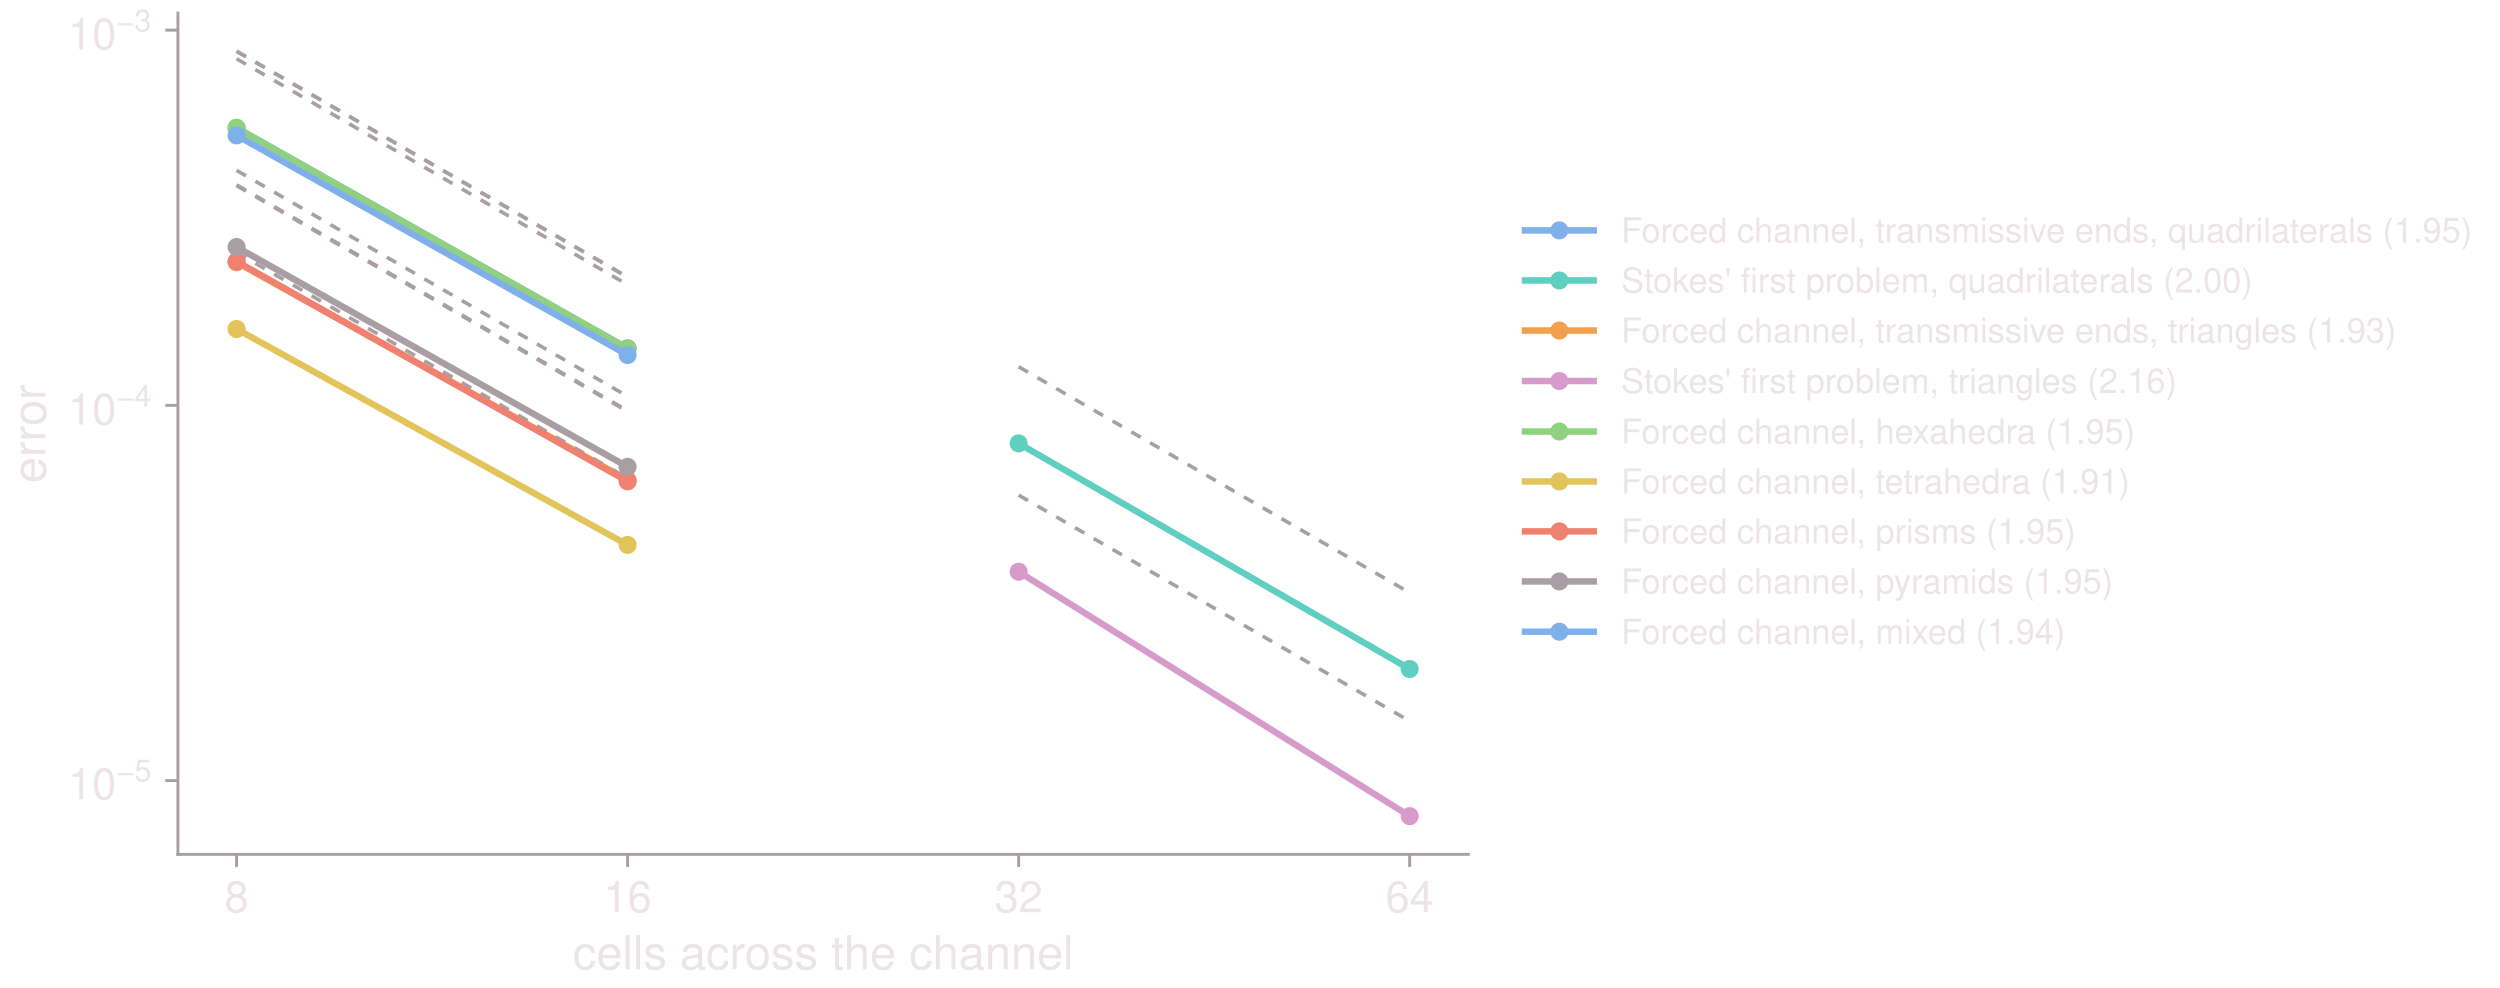
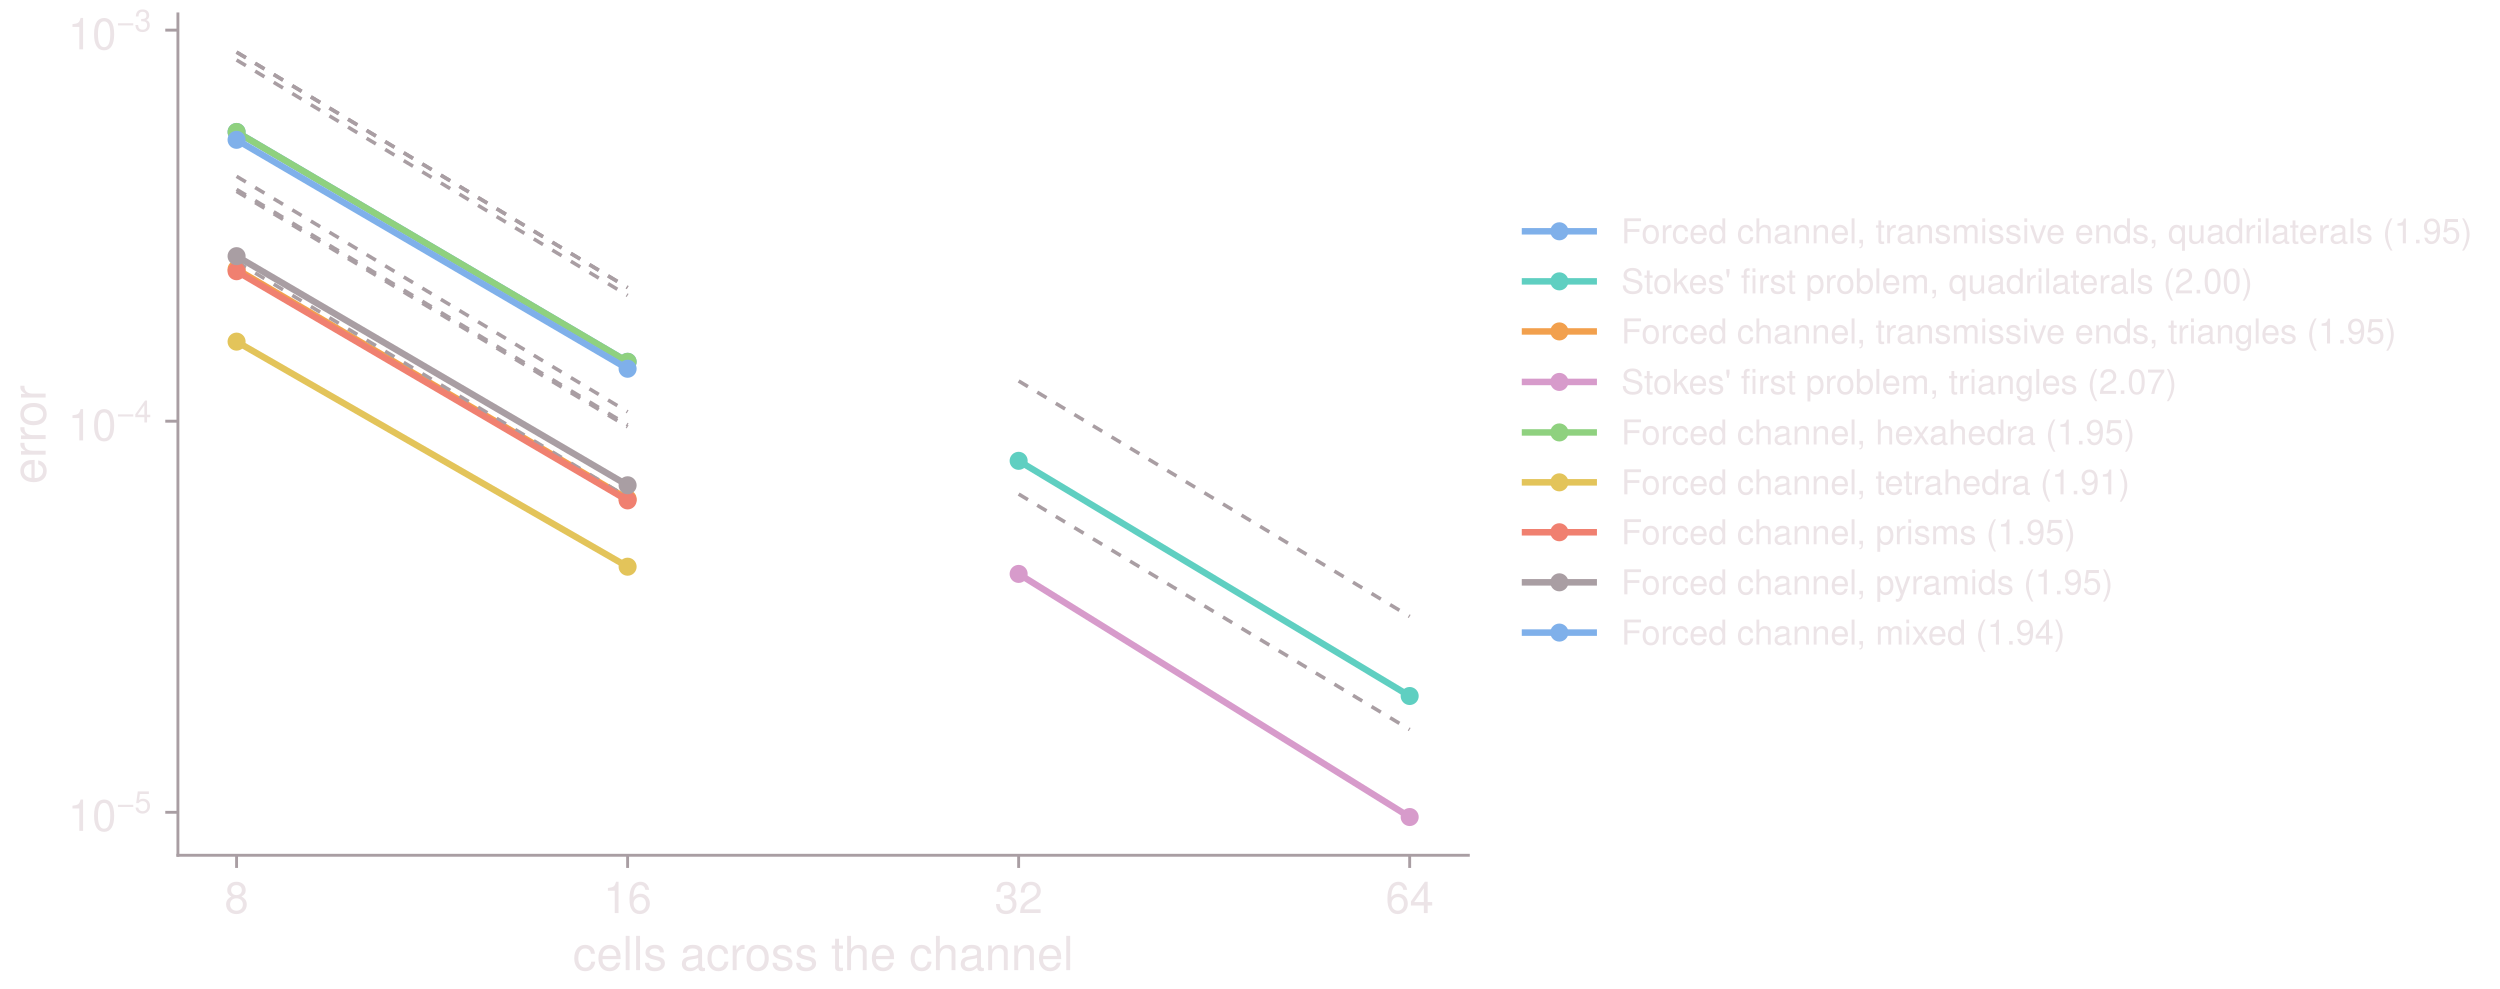
- <svg xmlns="http://www.w3.org/2000/svg" xmlns:xlink="http://www.w3.org/1999/xlink" width="691.872pt" height="273.327pt" viewBox="0 0 691.872 273.327" version="1.1">
+ <svg xmlns="http://www.w3.org/2000/svg" xmlns:xlink="http://www.w3.org/1999/xlink" width="691.872pt" height="273.573pt" viewBox="0 0 691.872 273.573" version="1.1">
  <defs>
    <style type="text/css">*{stroke-linejoin: round; stroke-linecap: butt}</style>
  </defs>
  <g id="figure_1">
    <g id="patch_1">
-       <path d="M 0 273.327  L 691.872 273.327  L 691.872 0  L 0 0  L 0 273.327  z " style="fill: none" />
+       <path d="M 0 273.573  L 691.872 273.573  L 691.872 0  L 0 0  L 0 273.573  z " style="fill: none" />
    </g>
    <g id="axes_1">
      <g id="patch_2">
-         <path d="M 49.239 236.448  L 406.359 236.448  L 406.359 3.6  L 49.239 3.6  L 49.239 236.448  z " style="fill: none" />
+         <path d="M 49.239 236.695  L 406.359 236.695  L 406.359 3.847  L 49.239 3.847  L 49.239 236.695  z " style="fill: none" />
      </g>
      <g id="matplotlib.axis_1">
        <g id="xtick_1">
          <g id="line2d_1">
            <defs>
              <path id="me1e8b48456" d="M 0 0  L 0 3.5  " style="stroke: #a99ea3; stroke-width: 0.8" />
            </defs>
            <g>
-               <use xlink:href="#me1e8b48456" x="65.472" y="236.448" style="fill: #a99ea3; stroke: #a99ea3; stroke-width: 0.8" />
+               <use xlink:href="#me1e8b48456" x="65.472" y="236.695" style="fill: #a99ea3; stroke: #a99ea3; stroke-width: 0.8" />
            </g>
          </g>
          <g id="text_1">
-             <text style="font-size: 12px; font-family: 'Helvetica', 'Arial', 'DejaVu Sans'; text-anchor: middle; fill: #ece4e7" x="65.472" y="252.448" transform="rotate(-0 65.47171 252.4485)">8</text>
+             <text style="font-size: 12px; font-family: 'Helvetica', 'Arial', 'DejaVu Sans'; text-anchor: middle; fill: #ece4e7" x="65.472" y="252.695" transform="rotate(-0 65.47171 252.6953)">8</text>
          </g>
        </g>
        <g id="xtick_2">
          <g id="line2d_2">
            <g>
-               <use xlink:href="#me1e8b48456" x="173.69" y="236.448" style="fill: #a99ea3; stroke: #a99ea3; stroke-width: 0.8" />
+               <use xlink:href="#me1e8b48456" x="173.69" y="236.695" style="fill: #a99ea3; stroke: #a99ea3; stroke-width: 0.8" />
            </g>
          </g>
          <g id="text_2">
-             <text style="font-size: 12px; font-family: 'Helvetica', 'Arial', 'DejaVu Sans'; text-anchor: middle; fill: #ece4e7" x="173.69" y="252.448" transform="rotate(-0 173.6899 252.4485)">16</text>
+             <text style="font-size: 12px; font-family: 'Helvetica', 'Arial', 'DejaVu Sans'; text-anchor: middle; fill: #ece4e7" x="173.69" y="252.695" transform="rotate(-0 173.6899 252.6953)">16</text>
          </g>
        </g>
        <g id="xtick_3">
          <g id="line2d_3">
            <g>
-               <use xlink:href="#me1e8b48456" x="281.908" y="236.448" style="fill: #a99ea3; stroke: #a99ea3; stroke-width: 0.8" />
+               <use xlink:href="#me1e8b48456" x="281.908" y="236.695" style="fill: #a99ea3; stroke: #a99ea3; stroke-width: 0.8" />
            </g>
          </g>
          <g id="text_3">
-             <text style="font-size: 12px; font-family: 'Helvetica', 'Arial', 'DejaVu Sans'; text-anchor: middle; fill: #ece4e7" x="281.908" y="252.448" transform="rotate(-0 281.9081 252.4485)">32</text>
+             <text style="font-size: 12px; font-family: 'Helvetica', 'Arial', 'DejaVu Sans'; text-anchor: middle; fill: #ece4e7" x="281.908" y="252.695" transform="rotate(-0 281.9081 252.6953)">32</text>
          </g>
        </g>
        <g id="xtick_4">
          <g id="line2d_4">
            <g>
-               <use xlink:href="#me1e8b48456" x="390.126" y="236.448" style="fill: #a99ea3; stroke: #a99ea3; stroke-width: 0.8" />
+               <use xlink:href="#me1e8b48456" x="390.126" y="236.695" style="fill: #a99ea3; stroke: #a99ea3; stroke-width: 0.8" />
            </g>
          </g>
          <g id="text_4">
-             <text style="font-size: 12px; font-family: 'Helvetica', 'Arial', 'DejaVu Sans'; text-anchor: middle; fill: #ece4e7" x="390.126" y="252.448" transform="rotate(-0 390.1263 252.4485)">64</text>
+             <text style="font-size: 12px; font-family: 'Helvetica', 'Arial', 'DejaVu Sans'; text-anchor: middle; fill: #ece4e7" x="390.126" y="252.695" transform="rotate(-0 390.1263 252.6953)">64</text>
          </g>
        </g>
        <g id="text_5">
-           <text style="font-size: 13px; font-family: 'Helvetica', 'Arial', 'DejaVu Sans'; text-anchor: middle; fill: #ece4e7" x="227.799" y="268.238" transform="rotate(-0 227.799 268.2375)">cells across the channel</text>
+           <text style="font-size: 13px; font-family: 'Helvetica', 'Arial', 'DejaVu Sans'; text-anchor: middle; fill: #ece4e7" x="227.799" y="268.484" transform="rotate(-0 227.799 268.4843)">cells across the channel</text>
        </g>
      </g>
      <g id="matplotlib.axis_2">
        <g id="ytick_1">
          <g id="line2d_5">
            <defs>
              <path id="m45a4b21da7" d="M 0 0  L -3.5 0  " style="stroke: #a99ea3; stroke-width: 0.8" />
            </defs>
            <g>
-               <use xlink:href="#m45a4b21da7" x="49.239" y="216.029" style="fill: #a99ea3; stroke: #a99ea3; stroke-width: 0.8" />
+               <use xlink:href="#m45a4b21da7" x="49.239" y="224.801" style="fill: #a99ea3; stroke: #a99ea3; stroke-width: 0.8" />
            </g>
          </g>
          <g id="text_6">
-             <g style="fill: #ece4e7" transform="translate(18.83898 221.4295)">
+             <g style="fill: #ece4e7" transform="translate(18.83898 230.2005)">
              <text>
                <tspan x="0" y="-0.269" style="font-size: 12px; font-family: 'Helvetica'; fill: #ece4e7">1</tspan>
                <tspan x="6.674" y="-0.269" style="font-size: 12px; font-family: 'Helvetica'; fill: #ece4e7">0</tspan>
                <tspan x="13.463" y="-5.225" style="font-size: 8.4px; font-family: 'Helvetica'; fill: #ece4e7">−</tspan>
                <tspan x="18.368" y="-5.225" style="font-size: 8.4px; font-family: 'Helvetica'; fill: #ece4e7">5</tspan>
              </text>
            </g>
          </g>
        </g>
        <g id="ytick_2">
          <g id="line2d_6">
            <g>
-               <use xlink:href="#m45a4b21da7" x="49.239" y="112.185" style="fill: #a99ea3; stroke: #a99ea3; stroke-width: 0.8" />
+               <use xlink:href="#m45a4b21da7" x="49.239" y="116.57" style="fill: #a99ea3; stroke: #a99ea3; stroke-width: 0.8" />
            </g>
          </g>
          <g id="text_7">
-             <g style="fill: #ece4e7" transform="translate(18.83898 117.6447)">
+             <g style="fill: #ece4e7" transform="translate(18.83898 122.0303)">
              <text>
                <tspan x="0" y="-0.149" style="font-size: 12px; font-family: 'Helvetica'; fill: #ece4e7">1</tspan>
                <tspan x="6.674" y="-0.149" style="font-size: 12px; font-family: 'Helvetica'; fill: #ece4e7">0</tspan>
                <tspan x="13.463" y="-5.105" style="font-size: 8.4px; font-family: 'Helvetica'; fill: #ece4e7">−</tspan>
                <tspan x="18.368" y="-5.105" style="font-size: 8.4px; font-family: 'Helvetica'; fill: #ece4e7">4</tspan>
              </text>
            </g>
          </g>
        </g>
        <g id="ytick_3">
          <g id="line2d_7">
            <g>
              <use xlink:href="#m45a4b21da7" x="49.239" y="8.34" style="fill: #a99ea3; stroke: #a99ea3; stroke-width: 0.8" />
            </g>
          </g>
          <g id="text_8">
            <g style="fill: #ece4e7" transform="translate(18.83898 13.8)">
              <text>
                <tspan x="0" y="-0.16" style="font-size: 12px; font-family: 'Helvetica'; fill: #ece4e7">1</tspan>
                <tspan x="6.674" y="-0.16" style="font-size: 12px; font-family: 'Helvetica'; fill: #ece4e7">0</tspan>
                <tspan x="13.463" y="-5.116" style="font-size: 8.4px; font-family: 'Helvetica'; fill: #ece4e7">−</tspan>
                <tspan x="18.368" y="-5.116" style="font-size: 8.4px; font-family: 'Helvetica'; fill: #ece4e7">3</tspan>
              </text>
            </g>
          </g>
        </g>
        <g id="text_9">
-           <text style="font-size: 13px; font-family: 'Helvetica', 'Arial', 'DejaVu Sans'; text-anchor: middle; fill: #ece4e7" x="12.63" y="120.024" transform="rotate(-90 12.63 120.0245)">error</text>
+           <text style="font-size: 13px; font-family: 'Helvetica', 'Arial', 'DejaVu Sans'; text-anchor: middle; fill: #ece4e7" x="12.63" y="120.271" transform="rotate(-90 12.63 120.2713)">error</text>
        </g>
      </g>
      <g id="line2d_8">
-         <path d="M 65.472 14.184  L 173.69 76.705  " clip-path="url(#pefec78cac5)" style="fill: none; stroke-dasharray: 3,3; stroke-dashoffset: 0; stroke: #a99ea3" />
+         <path d="M 65.472 14.431  L 173.69 79.592  " clip-path="url(#pfa97132519)" style="fill: none; stroke-dasharray: 3,3; stroke-dashoffset: 0; stroke: #a99ea3" />
      </g>
      <g id="line2d_9">
-         <path d="M 65.472 35.381  L 173.69 96.411  " clip-path="url(#pefec78cac5)" style="fill: none; stroke: #7fb0ea; stroke-width: 1.8; stroke-linecap: square" />
+         <path d="M 65.472 36.523  L 173.69 100.13  " clip-path="url(#pfa97132519)" style="fill: none; stroke: #7fb0ea; stroke-width: 1.8; stroke-linecap: square" />
        <defs>
          <path id="m26dd2afae7" d="M 0 2  C 0.53 2 1.039 1.789 1.414 1.414  C 1.789 1.039 2 0.53 2 0  C 2 -0.53 1.789 -1.039 1.414 -1.414  C 1.039 -1.789 0.53 -2 0 -2  C -0.53 -2 -1.039 -1.789 -1.414 -1.414  C -1.789 -1.039 -2 -0.53 -2 0  C -2 0.53 -1.789 1.039 -1.414 1.414  C -1.039 1.789 -0.53 2 0 2  z " style="stroke: #7fb0ea" />
        </defs>
-         <g clip-path="url(#pefec78cac5)">
-           <use xlink:href="#m26dd2afae7" x="65.472" y="35.381" style="fill: #7fb0ea; stroke: #7fb0ea" />
-           <use xlink:href="#m26dd2afae7" x="173.69" y="96.411" style="fill: #7fb0ea; stroke: #7fb0ea" />
+         <g clip-path="url(#pfa97132519)">
+           <use xlink:href="#m26dd2afae7" x="65.472" y="36.523" style="fill: #7fb0ea; stroke: #7fb0ea" />
+           <use xlink:href="#m26dd2afae7" x="173.69" y="100.13" style="fill: #7fb0ea; stroke: #7fb0ea" />
        </g>
      </g>
      <g id="line2d_10">
-         <path d="M 281.908 101.507  L 390.126 164.028  " clip-path="url(#pefec78cac5)" style="fill: none; stroke-dasharray: 3,3; stroke-dashoffset: 0; stroke: #a99ea3" />
+         <path d="M 281.908 105.442  L 390.126 170.603  " clip-path="url(#pfa97132519)" style="fill: none; stroke-dasharray: 3,3; stroke-dashoffset: 0; stroke: #a99ea3" />
      </g>
      <g id="line2d_11">
-         <path d="M 281.908 122.704  L 390.126 185.152  " clip-path="url(#pefec78cac5)" style="fill: none; stroke: #5fcfc1; stroke-width: 1.8; stroke-linecap: square" />
+         <path d="M 281.908 127.534  L 390.126 192.619  " clip-path="url(#pfa97132519)" style="fill: none; stroke: #5fcfc1; stroke-width: 1.8; stroke-linecap: square" />
        <defs>
          <path id="m19acd6ae64" d="M 0 2  C 0.53 2 1.039 1.789 1.414 1.414  C 1.789 1.039 2 0.53 2 0  C 2 -0.53 1.789 -1.039 1.414 -1.414  C 1.039 -1.789 0.53 -2 0 -2  C -0.53 -2 -1.039 -1.789 -1.414 -1.414  C -1.789 -1.039 -2 -0.53 -2 0  C -2 0.53 -1.789 1.039 -1.414 1.414  C -1.039 1.789 -0.53 2 0 2  z " style="stroke: #5fcfc1" />
        </defs>
-         <g clip-path="url(#pefec78cac5)">
-           <use xlink:href="#m19acd6ae64" x="281.908" y="122.704" style="fill: #5fcfc1; stroke: #5fcfc1" />
-           <use xlink:href="#m19acd6ae64" x="390.126" y="185.152" style="fill: #5fcfc1; stroke: #5fcfc1" />
+         <g clip-path="url(#pfa97132519)">
+           <use xlink:href="#m19acd6ae64" x="281.908" y="127.534" style="fill: #5fcfc1; stroke: #5fcfc1" />
+           <use xlink:href="#m19acd6ae64" x="390.126" y="192.619" style="fill: #5fcfc1; stroke: #5fcfc1" />
        </g>
      </g>
      <g id="line2d_12">
-         <path d="M 65.472 51.381  L 173.69 113.901  " clip-path="url(#pefec78cac5)" style="fill: none; stroke-dasharray: 3,3; stroke-dashoffset: 0; stroke: #a99ea3" />
+         <path d="M 65.472 52.424  L 173.69 117.585  " clip-path="url(#pfa97132519)" style="fill: none; stroke-dasharray: 3,3; stroke-dashoffset: 0; stroke: #a99ea3" />
      </g>
      <g id="line2d_13">
-         <path d="M 65.472 72.577  L 173.69 132.842  " clip-path="url(#pefec78cac5)" style="fill: none; stroke: #f2a04d; stroke-width: 1.8; stroke-linecap: square" />
+         <path d="M 65.472 74.516  L 173.69 138.074  " clip-path="url(#pfa97132519)" style="fill: none; stroke: #f2a04d; stroke-width: 1.8; stroke-linecap: square" />
        <defs>
          <path id="m9703caf3a8" d="M 0 2  C 0.53 2 1.039 1.789 1.414 1.414  C 1.789 1.039 2 0.53 2 0  C 2 -0.53 1.789 -1.039 1.414 -1.414  C 1.039 -1.789 0.53 -2 0 -2  C -0.53 -2 -1.039 -1.789 -1.414 -1.414  C -1.789 -1.039 -2 -0.53 -2 0  C -2 0.53 -1.789 1.039 -1.414 1.414  C -1.039 1.789 -0.53 2 0 2  z " style="stroke: #f2a04d" />
        </defs>
-         <g clip-path="url(#pefec78cac5)">
-           <use xlink:href="#m9703caf3a8" x="65.472" y="72.577" style="fill: #f2a04d; stroke: #f2a04d" />
-           <use xlink:href="#m9703caf3a8" x="173.69" y="132.842" style="fill: #f2a04d; stroke: #f2a04d" />
+         <g clip-path="url(#pfa97132519)">
+           <use xlink:href="#m9703caf3a8" x="65.472" y="74.516" style="fill: #f2a04d; stroke: #f2a04d" />
+           <use xlink:href="#m9703caf3a8" x="173.69" y="138.074" style="fill: #f2a04d; stroke: #f2a04d" />
        </g>
      </g>
      <g id="line2d_14">
-         <path d="M 281.908 137.034  L 390.126 199.555  " clip-path="url(#pefec78cac5)" style="fill: none; stroke-dasharray: 3,3; stroke-dashoffset: 0; stroke: #a99ea3" />
+         <path d="M 281.908 136.737  L 390.126 201.898  " clip-path="url(#pfa97132519)" style="fill: none; stroke-dasharray: 3,3; stroke-dashoffset: 0; stroke: #a99ea3" />
      </g>
      <g id="line2d_15">
-         <path d="M 281.908 158.231  L 390.126 225.864  " clip-path="url(#pefec78cac5)" style="fill: none; stroke: #d79bcb; stroke-width: 1.8; stroke-linecap: square" />
+         <path d="M 281.908 158.829  L 390.126 226.111  " clip-path="url(#pfa97132519)" style="fill: none; stroke: #d79bcb; stroke-width: 1.8; stroke-linecap: square" />
        <defs>
          <path id="mfb42b9c7f6" d="M 0 2  C 0.53 2 1.039 1.789 1.414 1.414  C 1.789 1.039 2 0.53 2 0  C 2 -0.53 1.789 -1.039 1.414 -1.414  C 1.039 -1.789 0.53 -2 0 -2  C -0.53 -2 -1.039 -1.789 -1.414 -1.414  C -1.789 -1.039 -2 -0.53 -2 0  C -2 0.53 -1.789 1.039 -1.414 1.414  C -1.039 1.789 -0.53 2 0 2  z " style="stroke: #d79bcb" />
        </defs>
-         <g clip-path="url(#pefec78cac5)">
-           <use xlink:href="#mfb42b9c7f6" x="281.908" y="158.231" style="fill: #d79bcb; stroke: #d79bcb" />
-           <use xlink:href="#mfb42b9c7f6" x="390.126" y="225.864" style="fill: #d79bcb; stroke: #d79bcb" />
+         <g clip-path="url(#pfa97132519)">
+           <use xlink:href="#mfb42b9c7f6" x="281.908" y="158.829" style="fill: #d79bcb; stroke: #d79bcb" />
+           <use xlink:href="#mfb42b9c7f6" x="390.126" y="226.111" style="fill: #d79bcb; stroke: #d79bcb" />
        </g>
      </g>
      <g id="line2d_16">
-         <path d="M 65.472 14.184  L 173.69 76.705  " clip-path="url(#pefec78cac5)" style="fill: none; stroke-dasharray: 3,3; stroke-dashoffset: 0; stroke: #a99ea3" />
+         <path d="M 65.472 14.431  L 173.69 79.592  " clip-path="url(#pfa97132519)" style="fill: none; stroke-dasharray: 3,3; stroke-dashoffset: 0; stroke: #a99ea3" />
      </g>
      <g id="line2d_17">
-         <path d="M 65.472 35.381  L 173.69 96.411  " clip-path="url(#pefec78cac5)" style="fill: none; stroke: #8fd17f; stroke-width: 1.8; stroke-linecap: square" />
+         <path d="M 65.472 36.523  L 173.69 100.13  " clip-path="url(#pfa97132519)" style="fill: none; stroke: #8fd17f; stroke-width: 1.8; stroke-linecap: square" />
        <defs>
          <path id="m84d3124c6a" d="M 0 2  C 0.53 2 1.039 1.789 1.414 1.414  C 1.789 1.039 2 0.53 2 0  C 2 -0.53 1.789 -1.039 1.414 -1.414  C 1.039 -1.789 0.53 -2 0 -2  C -0.53 -2 -1.039 -1.789 -1.414 -1.414  C -1.789 -1.039 -2 -0.53 -2 0  C -2 0.53 -1.789 1.039 -1.414 1.414  C -1.039 1.789 -0.53 2 0 2  z " style="stroke: #8fd17f" />
        </defs>
-         <g clip-path="url(#pefec78cac5)">
-           <use xlink:href="#m84d3124c6a" x="65.472" y="35.381" style="fill: #8fd17f; stroke: #8fd17f" />
-           <use xlink:href="#m84d3124c6a" x="173.69" y="96.411" style="fill: #8fd17f; stroke: #8fd17f" />
+         <g clip-path="url(#pfa97132519)">
+           <use xlink:href="#m84d3124c6a" x="65.472" y="36.523" style="fill: #8fd17f; stroke: #8fd17f" />
+           <use xlink:href="#m84d3124c6a" x="173.69" y="100.13" style="fill: #8fd17f; stroke: #8fd17f" />
        </g>
      </g>
      <g id="line2d_18">
-         <path d="M 65.472 69.855  L 173.69 132.376  " clip-path="url(#pefec78cac5)" style="fill: none; stroke-dasharray: 3,3; stroke-dashoffset: 0; stroke: #a99ea3" />
+         <path d="M 65.472 72.453  L 173.69 137.614  " clip-path="url(#pfa97132519)" style="fill: none; stroke-dasharray: 3,3; stroke-dashoffset: 0; stroke: #a99ea3" />
      </g>
      <g id="line2d_19">
-         <path d="M 65.472 91.052  L 173.69 150.818  " clip-path="url(#pefec78cac5)" style="fill: none; stroke: #e3c45a; stroke-width: 1.8; stroke-linecap: square" />
+         <path d="M 65.472 94.545  L 173.69 156.835  " clip-path="url(#pfa97132519)" style="fill: none; stroke: #e3c45a; stroke-width: 1.8; stroke-linecap: square" />
        <defs>
          <path id="m2d929ddf37" d="M 0 2  C 0.53 2 1.039 1.789 1.414 1.414  C 1.789 1.039 2 0.53 2 0  C 2 -0.53 1.789 -1.039 1.414 -1.414  C 1.039 -1.789 0.53 -2 0 -2  C -0.53 -2 -1.039 -1.789 -1.414 -1.414  C -1.789 -1.039 -2 -0.53 -2 0  C -2 0.53 -1.789 1.039 -1.414 1.414  C -1.039 1.789 -0.53 2 0 2  z " style="stroke: #e3c45a" />
        </defs>
-         <g clip-path="url(#pefec78cac5)">
-           <use xlink:href="#m2d929ddf37" x="65.472" y="91.052" style="fill: #e3c45a; stroke: #e3c45a" />
-           <use xlink:href="#m2d929ddf37" x="173.69" y="150.818" style="fill: #e3c45a; stroke: #e3c45a" />
+         <g clip-path="url(#pfa97132519)">
+           <use xlink:href="#m2d929ddf37" x="65.472" y="94.545" style="fill: #e3c45a; stroke: #e3c45a" />
+           <use xlink:href="#m2d929ddf37" x="173.69" y="156.835" style="fill: #e3c45a; stroke: #e3c45a" />
        </g>
      </g>
      <g id="line2d_20">
-         <path d="M 65.472 51.161  L 173.69 113.681  " clip-path="url(#pefec78cac5)" style="fill: none; stroke-dasharray: 3,3; stroke-dashoffset: 0; stroke: #a99ea3" />
+         <path d="M 65.472 52.969  L 173.69 118.13  " clip-path="url(#pfa97132519)" style="fill: none; stroke-dasharray: 3,3; stroke-dashoffset: 0; stroke: #a99ea3" />
      </g>
      <g id="line2d_21">
-         <path d="M 65.472 72.357  L 173.69 133.212  " clip-path="url(#pefec78cac5)" style="fill: none; stroke: #f08070; stroke-width: 1.8; stroke-linecap: square" />
+         <path d="M 65.472 75.061  L 173.69 138.486  " clip-path="url(#pfa97132519)" style="fill: none; stroke: #f08070; stroke-width: 1.8; stroke-linecap: square" />
        <defs>
          <path id="m93b86efb24" d="M 0 2  C 0.53 2 1.039 1.789 1.414 1.414  C 1.789 1.039 2 0.53 2 0  C 2 -0.53 1.789 -1.039 1.414 -1.414  C 1.039 -1.789 0.53 -2 0 -2  C -0.53 -2 -1.039 -1.789 -1.414 -1.414  C -1.789 -1.039 -2 -0.53 -2 0  C -2 0.53 -1.789 1.039 -1.414 1.414  C -1.039 1.789 -0.53 2 0 2  z " style="stroke: #f08070" />
        </defs>
-         <g clip-path="url(#pefec78cac5)">
-           <use xlink:href="#m93b86efb24" x="65.472" y="72.357" style="fill: #f08070; stroke: #f08070" />
-           <use xlink:href="#m93b86efb24" x="173.69" y="133.212" style="fill: #f08070; stroke: #f08070" />
+         <g clip-path="url(#pfa97132519)">
+           <use xlink:href="#m93b86efb24" x="65.472" y="75.061" style="fill: #f08070; stroke: #f08070" />
+           <use xlink:href="#m93b86efb24" x="173.69" y="138.486" style="fill: #f08070; stroke: #f08070" />
        </g>
      </g>
      <g id="line2d_22">
-         <path d="M 65.472 47.163  L 173.69 109.684  " clip-path="url(#pefec78cac5)" style="fill: none; stroke-dasharray: 3,3; stroke-dashoffset: 0; stroke: #a99ea3" />
+         <path d="M 65.472 48.803  L 173.69 113.964  " clip-path="url(#pfa97132519)" style="fill: none; stroke-dasharray: 3,3; stroke-dashoffset: 0; stroke: #a99ea3" />
      </g>
      <g id="line2d_23">
-         <path d="M 65.472 68.36  L 173.69 129.196  " clip-path="url(#pefec78cac5)" style="fill: none; stroke: #a99ea3; stroke-width: 1.8; stroke-linecap: square" />
+         <path d="M 65.472 70.895  L 173.69 134.3  " clip-path="url(#pfa97132519)" style="fill: none; stroke: #a99ea3; stroke-width: 1.8; stroke-linecap: square" />
        <defs>
          <path id="m0e57c3d535" d="M 0 2  C 0.53 2 1.039 1.789 1.414 1.414  C 1.789 1.039 2 0.53 2 0  C 2 -0.53 1.789 -1.039 1.414 -1.414  C 1.039 -1.789 0.53 -2 0 -2  C -0.53 -2 -1.039 -1.789 -1.414 -1.414  C -1.789 -1.039 -2 -0.53 -2 0  C -2 0.53 -1.789 1.039 -1.414 1.414  C -1.039 1.789 -0.53 2 0 2  z " style="stroke: #a99ea3" />
        </defs>
-         <g clip-path="url(#pefec78cac5)">
-           <use xlink:href="#m0e57c3d535" x="65.472" y="68.36" style="fill: #a99ea3; stroke: #a99ea3" />
-           <use xlink:href="#m0e57c3d535" x="173.69" y="129.196" style="fill: #a99ea3; stroke: #a99ea3" />
+         <g clip-path="url(#pfa97132519)">
+           <use xlink:href="#m0e57c3d535" x="65.472" y="70.895" style="fill: #a99ea3; stroke: #a99ea3" />
+           <use xlink:href="#m0e57c3d535" x="173.69" y="134.3" style="fill: #a99ea3; stroke: #a99ea3" />
        </g>
      </g>
      <g id="line2d_24">
-         <path d="M 65.472 16.269  L 173.69 78.789  " clip-path="url(#pefec78cac5)" style="fill: none; stroke-dasharray: 3,3; stroke-dashoffset: 0; stroke: #a99ea3" />
+         <path d="M 65.472 16.603  L 173.69 81.765  " clip-path="url(#pfa97132519)" style="fill: none; stroke-dasharray: 3,3; stroke-dashoffset: 0; stroke: #a99ea3" />
      </g>
      <g id="line2d_25">
-         <path d="M 65.472 37.465  L 173.69 98.256  " clip-path="url(#pefec78cac5)" style="fill: none; stroke: #7fb0ea; stroke-width: 1.8; stroke-linecap: square" />
-         <g clip-path="url(#pefec78cac5)">
-           <use xlink:href="#m26dd2afae7" x="65.472" y="37.465" style="fill: #7fb0ea; stroke: #7fb0ea" />
-           <use xlink:href="#m26dd2afae7" x="173.69" y="98.256" style="fill: #7fb0ea; stroke: #7fb0ea" />
+         <path d="M 65.472 38.695  L 173.69 102.053  " clip-path="url(#pfa97132519)" style="fill: none; stroke: #7fb0ea; stroke-width: 1.8; stroke-linecap: square" />
+         <g clip-path="url(#pfa97132519)">
+           <use xlink:href="#m26dd2afae7" x="65.472" y="38.695" style="fill: #7fb0ea; stroke: #7fb0ea" />
+           <use xlink:href="#m26dd2afae7" x="173.69" y="102.053" style="fill: #7fb0ea; stroke: #7fb0ea" />
        </g>
      </g>
      <g id="patch_3">
-         <path d="M 49.239 236.448  L 49.239 3.6  " style="fill: none; stroke: #a99ea3; stroke-width: 0.8; stroke-linejoin: miter; stroke-linecap: square" />
+         <path d="M 49.239 236.695  L 49.239 3.847  " style="fill: none; stroke: #a99ea3; stroke-width: 0.8; stroke-linejoin: miter; stroke-linecap: square" />
      </g>
      <g id="patch_4">
-         <path d="M 49.239 236.448  L 406.359 236.448  " style="fill: none; stroke: #a99ea3; stroke-width: 0.8; stroke-linejoin: miter; stroke-linecap: square" />
+         <path d="M 49.239 236.695  L 406.359 236.695  " style="fill: none; stroke: #a99ea3; stroke-width: 0.8; stroke-linejoin: miter; stroke-linecap: square" />
      </g>
      <g id="legend_1">
        <g id="line2d_26">
-           <path d="M 422.051 63.764  L 431.551 63.764  L 441.051 63.764  " style="fill: none; stroke: #7fb0ea; stroke-width: 1.8; stroke-linecap: square" />
-           <g>
-             <use xlink:href="#m26dd2afae7" x="431.551" y="63.764" style="fill: #7fb0ea; stroke: #7fb0ea" />
+           <path d="M 422.051 64.011  L 431.551 64.011  L 441.051 64.011  " style="fill: none; stroke: #7fb0ea; stroke-width: 1.8; stroke-linecap: square" />
+           <g>
+             <use xlink:href="#m26dd2afae7" x="431.551" y="64.011" style="fill: #7fb0ea; stroke: #7fb0ea" />
          </g>
        </g>
        <g id="text_10">
-           <text style="font-size: 9.5px; font-family: 'Helvetica', 'Arial', 'DejaVu Sans'; text-anchor: start; fill: #ece4e7" x="448.651" y="67.089" transform="rotate(-0 448.6514 67.08868)">Forced channel, transmissive ends, quadrilaterals (1.95)</text>
+           <text style="font-size: 9.5px; font-family: 'Helvetica', 'Arial', 'DejaVu Sans'; text-anchor: start; fill: #ece4e7" x="448.651" y="67.336" transform="rotate(-0 448.6514 67.3355)">Forced channel, transmissive ends, quadrilaterals (1.95)</text>
        </g>
        <g id="line2d_27">
-           <path d="M 422.051 77.619  L 431.551 77.619  L 441.051 77.619  " style="fill: none; stroke: #5fcfc1; stroke-width: 1.8; stroke-linecap: square" />
-           <g>
-             <use xlink:href="#m19acd6ae64" x="431.551" y="77.619" style="fill: #5fcfc1; stroke: #5fcfc1" />
+           <path d="M 422.051 77.866  L 431.551 77.866  L 441.051 77.866  " style="fill: none; stroke: #5fcfc1; stroke-width: 1.8; stroke-linecap: square" />
+           <g>
+             <use xlink:href="#m19acd6ae64" x="431.551" y="77.866" style="fill: #5fcfc1; stroke: #5fcfc1" />
          </g>
        </g>
        <g id="text_11">
-           <text style="font-size: 9.5px; font-family: 'Helvetica', 'Arial', 'DejaVu Sans'; text-anchor: start; fill: #ece4e7" x="448.651" y="80.944" transform="rotate(-0 448.6514 80.94384)">Stokes' first problem, quadrilaterals (2.00)</text>
+           <text style="font-size: 9.5px; font-family: 'Helvetica', 'Arial', 'DejaVu Sans'; text-anchor: start; fill: #ece4e7" x="448.651" y="81.191" transform="rotate(-0 448.6514 81.19066)">Stokes' first problem, quadrilaterals (2.00)</text>
        </g>
        <g id="line2d_28">
-           <path d="M 422.051 91.474  L 431.551 91.474  L 441.051 91.474  " style="fill: none; stroke: #f2a04d; stroke-width: 1.8; stroke-linecap: square" />
-           <g>
-             <use xlink:href="#m9703caf3a8" x="431.551" y="91.474" style="fill: #f2a04d; stroke: #f2a04d" />
+           <path d="M 422.051 91.721  L 431.551 91.721  L 441.051 91.721  " style="fill: none; stroke: #f2a04d; stroke-width: 1.8; stroke-linecap: square" />
+           <g>
+             <use xlink:href="#m9703caf3a8" x="431.551" y="91.721" style="fill: #f2a04d; stroke: #f2a04d" />
          </g>
        </g>
        <g id="text_12">
-           <text style="font-size: 9.5px; font-family: 'Helvetica', 'Arial', 'DejaVu Sans'; text-anchor: start; fill: #ece4e7" x="448.651" y="94.799" transform="rotate(-0 448.6514 94.79899)">Forced channel, transmissive ends, triangles (1.93)</text>
+           <text style="font-size: 9.5px; font-family: 'Helvetica', 'Arial', 'DejaVu Sans'; text-anchor: start; fill: #ece4e7" x="448.651" y="95.046" transform="rotate(-0 448.6514 95.04582)">Forced channel, transmissive ends, triangles (1.95)</text>
        </g>
        <g id="line2d_29">
-           <path d="M 422.051 105.451  L 431.551 105.451  L 441.051 105.451  " style="fill: none; stroke: #d79bcb; stroke-width: 1.8; stroke-linecap: square" />
-           <g>
-             <use xlink:href="#mfb42b9c7f6" x="431.551" y="105.451" style="fill: #d79bcb; stroke: #d79bcb" />
+           <path d="M 422.051 105.698  L 431.551 105.698  L 441.051 105.698  " style="fill: none; stroke: #d79bcb; stroke-width: 1.8; stroke-linecap: square" />
+           <g>
+             <use xlink:href="#mfb42b9c7f6" x="431.551" y="105.698" style="fill: #d79bcb; stroke: #d79bcb" />
          </g>
        </g>
        <g id="text_13">
-           <text style="font-size: 9.5px; font-family: 'Helvetica', 'Arial', 'DejaVu Sans'; text-anchor: start; fill: #ece4e7" x="448.651" y="108.776" transform="rotate(-0 448.6514 108.7759)">Stokes' first problem, triangles (2.16)</text>
+           <text style="font-size: 9.5px; font-family: 'Helvetica', 'Arial', 'DejaVu Sans'; text-anchor: start; fill: #ece4e7" x="448.651" y="109.023" transform="rotate(-0 448.6514 109.0227)">Stokes' first problem, triangles (2.07)</text>
        </g>
        <g id="line2d_30">
-           <path d="M 422.051 119.428  L 431.551 119.428  L 441.051 119.428  " style="fill: none; stroke: #8fd17f; stroke-width: 1.8; stroke-linecap: square" />
-           <g>
-             <use xlink:href="#m84d3124c6a" x="431.551" y="119.428" style="fill: #8fd17f; stroke: #8fd17f" />
+           <path d="M 422.051 119.675  L 431.551 119.675  L 441.051 119.675  " style="fill: none; stroke: #8fd17f; stroke-width: 1.8; stroke-linecap: square" />
+           <g>
+             <use xlink:href="#m84d3124c6a" x="431.551" y="119.675" style="fill: #8fd17f; stroke: #8fd17f" />
          </g>
        </g>
        <g id="text_14">
-           <text style="font-size: 9.5px; font-family: 'Helvetica', 'Arial', 'DejaVu Sans'; text-anchor: start; fill: #ece4e7" x="448.651" y="122.753" transform="rotate(-0 448.6514 122.7527)">Forced channel, hexahedra (1.95)</text>
+           <text style="font-size: 9.5px; font-family: 'Helvetica', 'Arial', 'DejaVu Sans'; text-anchor: start; fill: #ece4e7" x="448.651" y="123" transform="rotate(-0 448.6514 122.9996)">Forced channel, hexahedra (1.95)</text>
        </g>
        <g id="line2d_31">
-           <path d="M 422.051 133.241  L 431.551 133.241  L 441.051 133.241  " style="fill: none; stroke: #e3c45a; stroke-width: 1.8; stroke-linecap: square" />
-           <g>
-             <use xlink:href="#m2d929ddf37" x="431.551" y="133.241" style="fill: #e3c45a; stroke: #e3c45a" />
+           <path d="M 422.051 133.488  L 431.551 133.488  L 441.051 133.488  " style="fill: none; stroke: #e3c45a; stroke-width: 1.8; stroke-linecap: square" />
+           <g>
+             <use xlink:href="#m2d929ddf37" x="431.551" y="133.488" style="fill: #e3c45a; stroke: #e3c45a" />
          </g>
        </g>
        <g id="text_15">
-           <text style="font-size: 9.5px; font-family: 'Helvetica', 'Arial', 'DejaVu Sans'; text-anchor: start; fill: #ece4e7" x="448.651" y="136.566" transform="rotate(-0 448.6514 136.5663)">Forced channel, tetrahedra (1.91)</text>
+           <text style="font-size: 9.5px; font-family: 'Helvetica', 'Arial', 'DejaVu Sans'; text-anchor: start; fill: #ece4e7" x="448.651" y="136.813" transform="rotate(-0 448.6514 136.8132)">Forced channel, tetrahedra (1.91)</text>
        </g>
        <g id="line2d_32">
-           <path d="M 422.051 147.055  L 431.551 147.055  L 441.051 147.055  " style="fill: none; stroke: #f08070; stroke-width: 1.8; stroke-linecap: square" />
-           <g>
-             <use xlink:href="#m93b86efb24" x="431.551" y="147.055" style="fill: #f08070; stroke: #f08070" />
+           <path d="M 422.051 147.302  L 431.551 147.302  L 441.051 147.302  " style="fill: none; stroke: #f08070; stroke-width: 1.8; stroke-linecap: square" />
+           <g>
+             <use xlink:href="#m93b86efb24" x="431.551" y="147.302" style="fill: #f08070; stroke: #f08070" />
          </g>
        </g>
        <g id="text_16">
-           <text style="font-size: 9.5px; font-family: 'Helvetica', 'Arial', 'DejaVu Sans'; text-anchor: start; fill: #ece4e7" x="448.651" y="150.38" transform="rotate(-0 448.6514 150.3799)">Forced channel, prisms (1.95)</text>
+           <text style="font-size: 9.5px; font-family: 'Helvetica', 'Arial', 'DejaVu Sans'; text-anchor: start; fill: #ece4e7" x="448.651" y="150.627" transform="rotate(-0 448.6514 150.6268)">Forced channel, prisms (1.95)</text>
        </g>
        <g id="line2d_33">
-           <path d="M 422.051 160.91  L 431.551 160.91  L 441.051 160.91  " style="fill: none; stroke: #a99ea3; stroke-width: 1.8; stroke-linecap: square" />
-           <g>
-             <use xlink:href="#m0e57c3d535" x="431.551" y="160.91" style="fill: #a99ea3; stroke: #a99ea3" />
+           <path d="M 422.051 161.157  L 431.551 161.157  L 441.051 161.157  " style="fill: none; stroke: #a99ea3; stroke-width: 1.8; stroke-linecap: square" />
+           <g>
+             <use xlink:href="#m0e57c3d535" x="431.551" y="161.157" style="fill: #a99ea3; stroke: #a99ea3" />
          </g>
        </g>
        <g id="text_17">
-           <text style="font-size: 9.5px; font-family: 'Helvetica', 'Arial', 'DejaVu Sans'; text-anchor: start; fill: #ece4e7" x="448.651" y="164.235" transform="rotate(-0 448.6514 164.2351)">Forced channel, pyramids (1.95)</text>
+           <text style="font-size: 9.5px; font-family: 'Helvetica', 'Arial', 'DejaVu Sans'; text-anchor: start; fill: #ece4e7" x="448.651" y="164.482" transform="rotate(-0 448.6514 164.4819)">Forced channel, pyramids (1.95)</text>
        </g>
        <g id="line2d_34">
-           <path d="M 422.051 174.822  L 431.551 174.822  L 441.051 174.822  " style="fill: none; stroke: #7fb0ea; stroke-width: 1.8; stroke-linecap: square" />
-           <g>
-             <use xlink:href="#m26dd2afae7" x="431.551" y="174.822" style="fill: #7fb0ea; stroke: #7fb0ea" />
+           <path d="M 422.051 175.068  L 431.551 175.068  L 441.051 175.068  " style="fill: none; stroke: #7fb0ea; stroke-width: 1.8; stroke-linecap: square" />
+           <g>
+             <use xlink:href="#m26dd2afae7" x="431.551" y="175.068" style="fill: #7fb0ea; stroke: #7fb0ea" />
          </g>
        </g>
        <g id="text_18">
-           <text style="font-size: 9.5px; font-family: 'Helvetica', 'Arial', 'DejaVu Sans'; text-anchor: start; fill: #ece4e7" x="448.651" y="178.147" transform="rotate(-0 448.6514 178.1466)">Forced channel, mixed (1.94)</text>
+           <text style="font-size: 9.5px; font-family: 'Helvetica', 'Arial', 'DejaVu Sans'; text-anchor: start; fill: #ece4e7" x="448.651" y="178.393" transform="rotate(-0 448.6514 178.3935)">Forced channel, mixed (1.94)</text>
        </g>
      </g>
    </g>
  </g>
  <defs>
-     <clipPath id="pefec78cac5">
-       <rect x="49.239" y="3.6" width="357.12" height="232.848" />
+     <clipPath id="pfa97132519">
+       <rect x="49.239" y="3.847" width="357.12" height="232.848" />
    </clipPath>
  </defs>
</svg>
